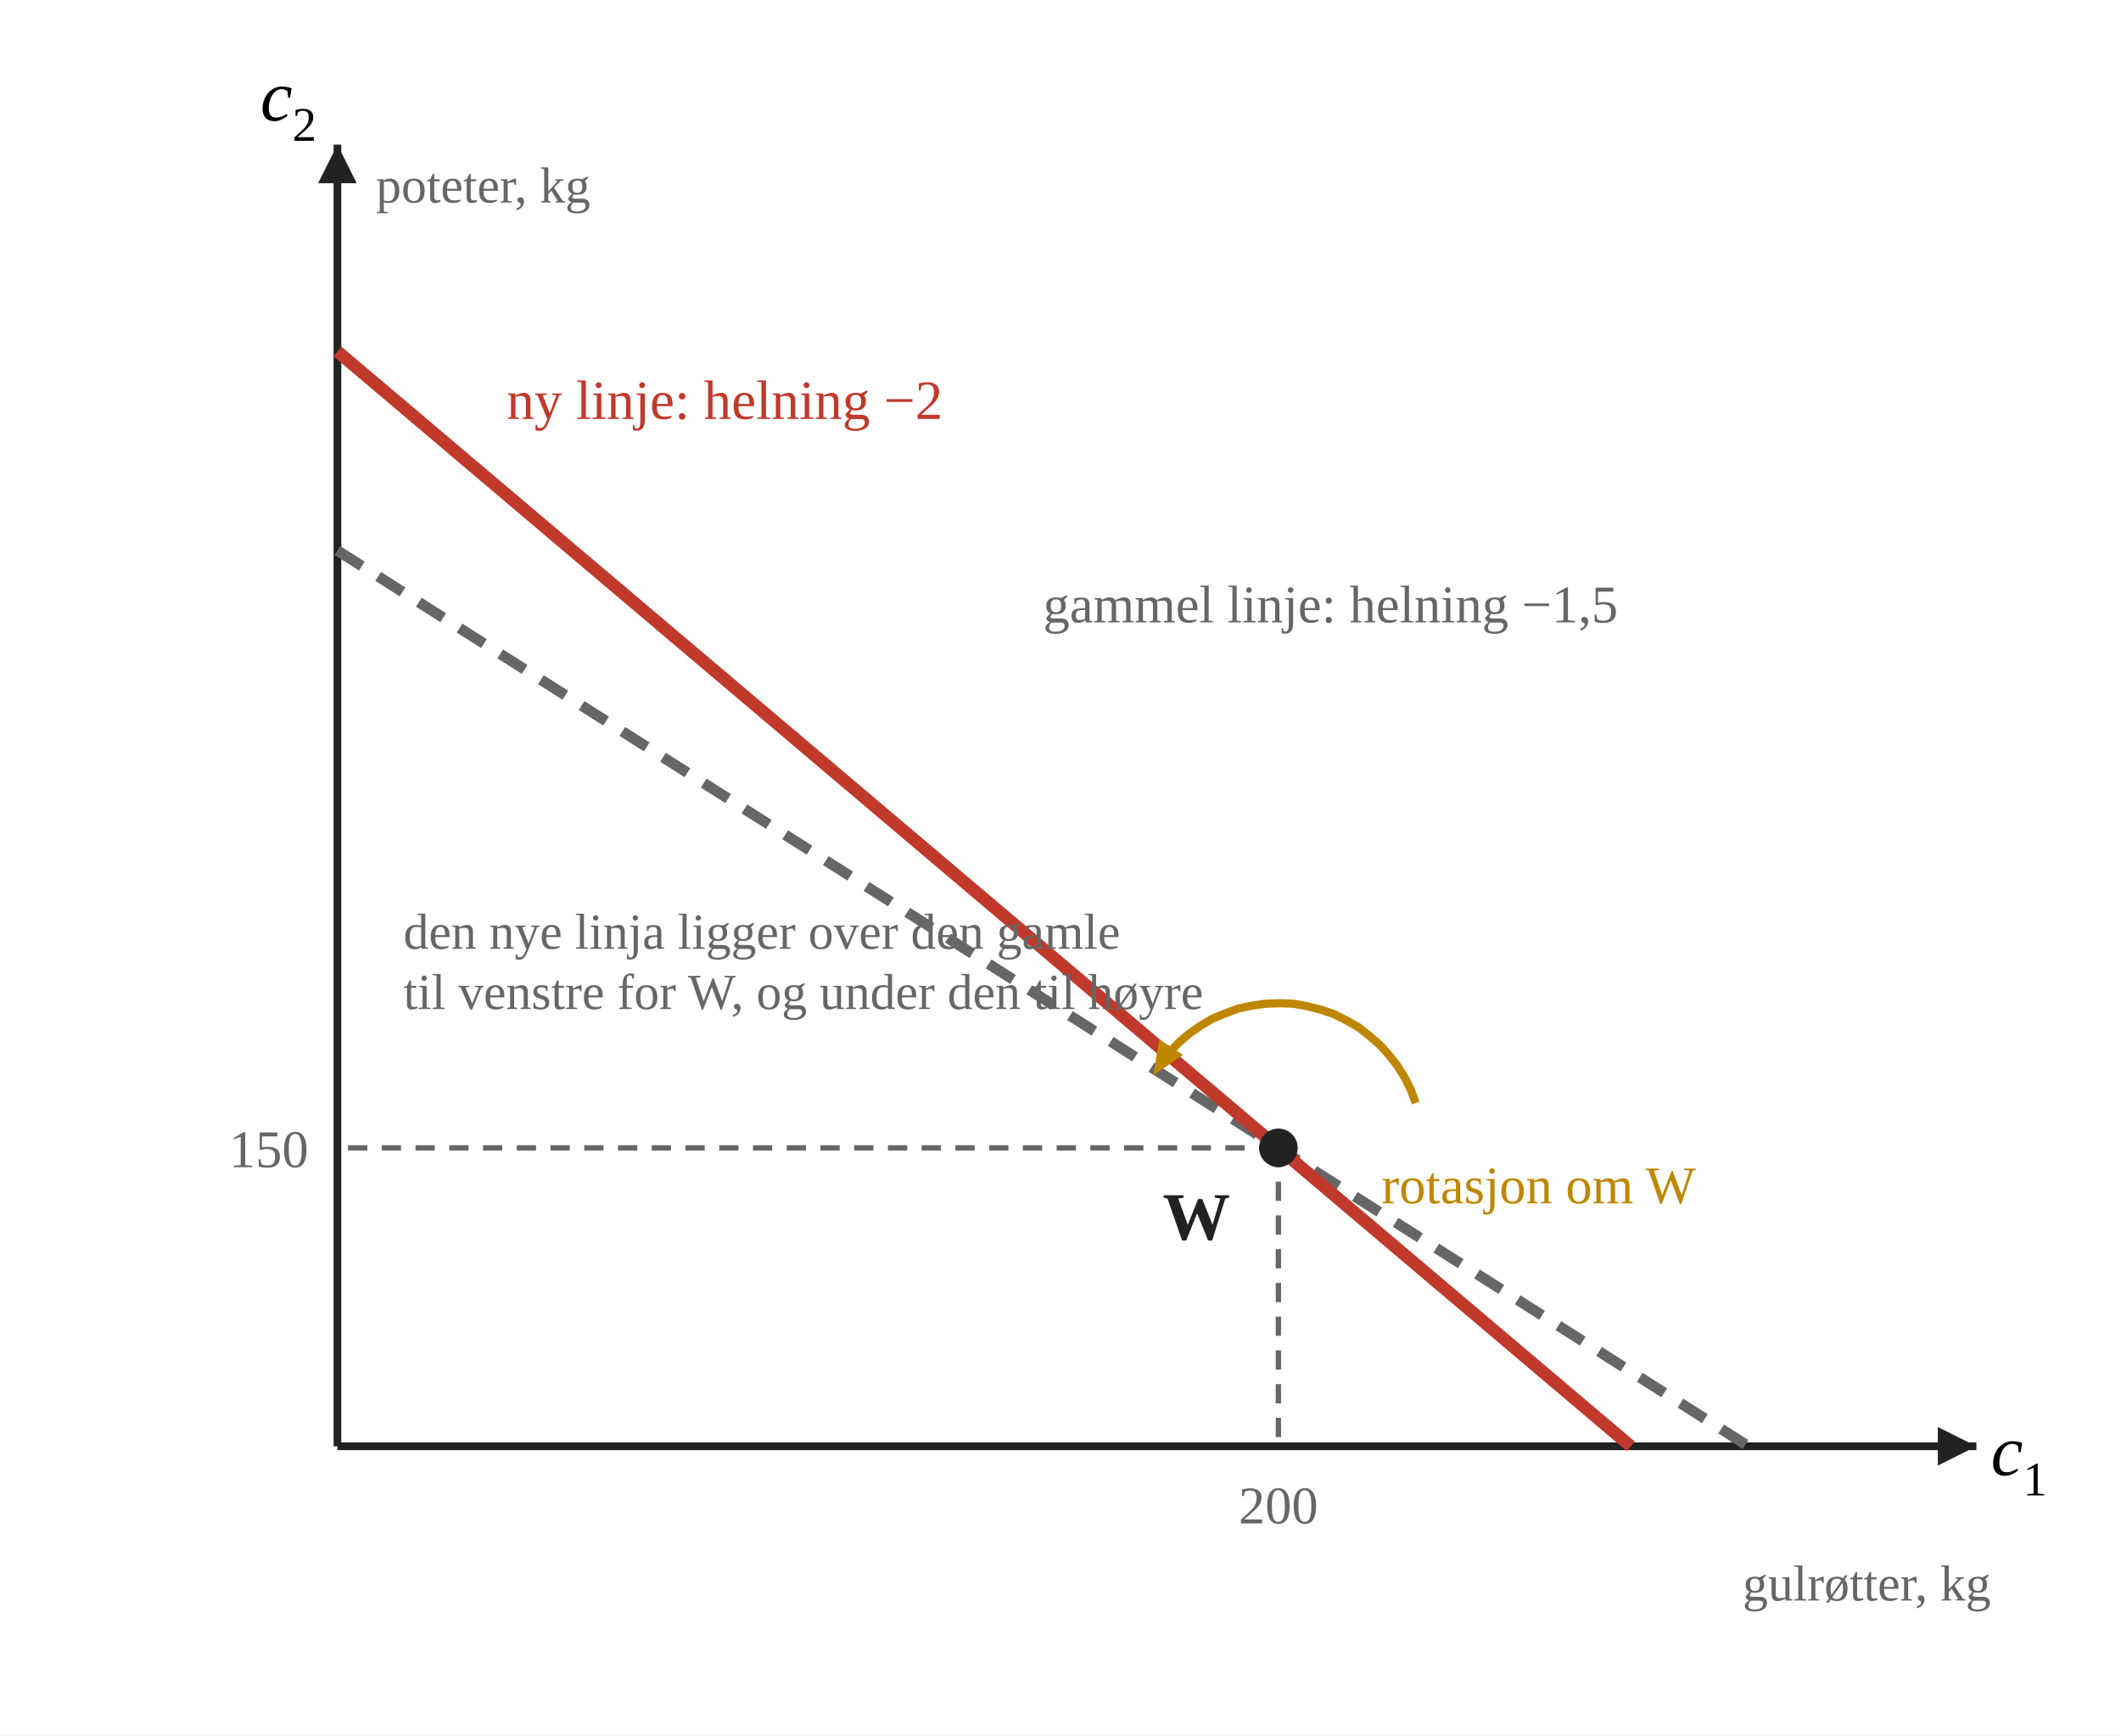
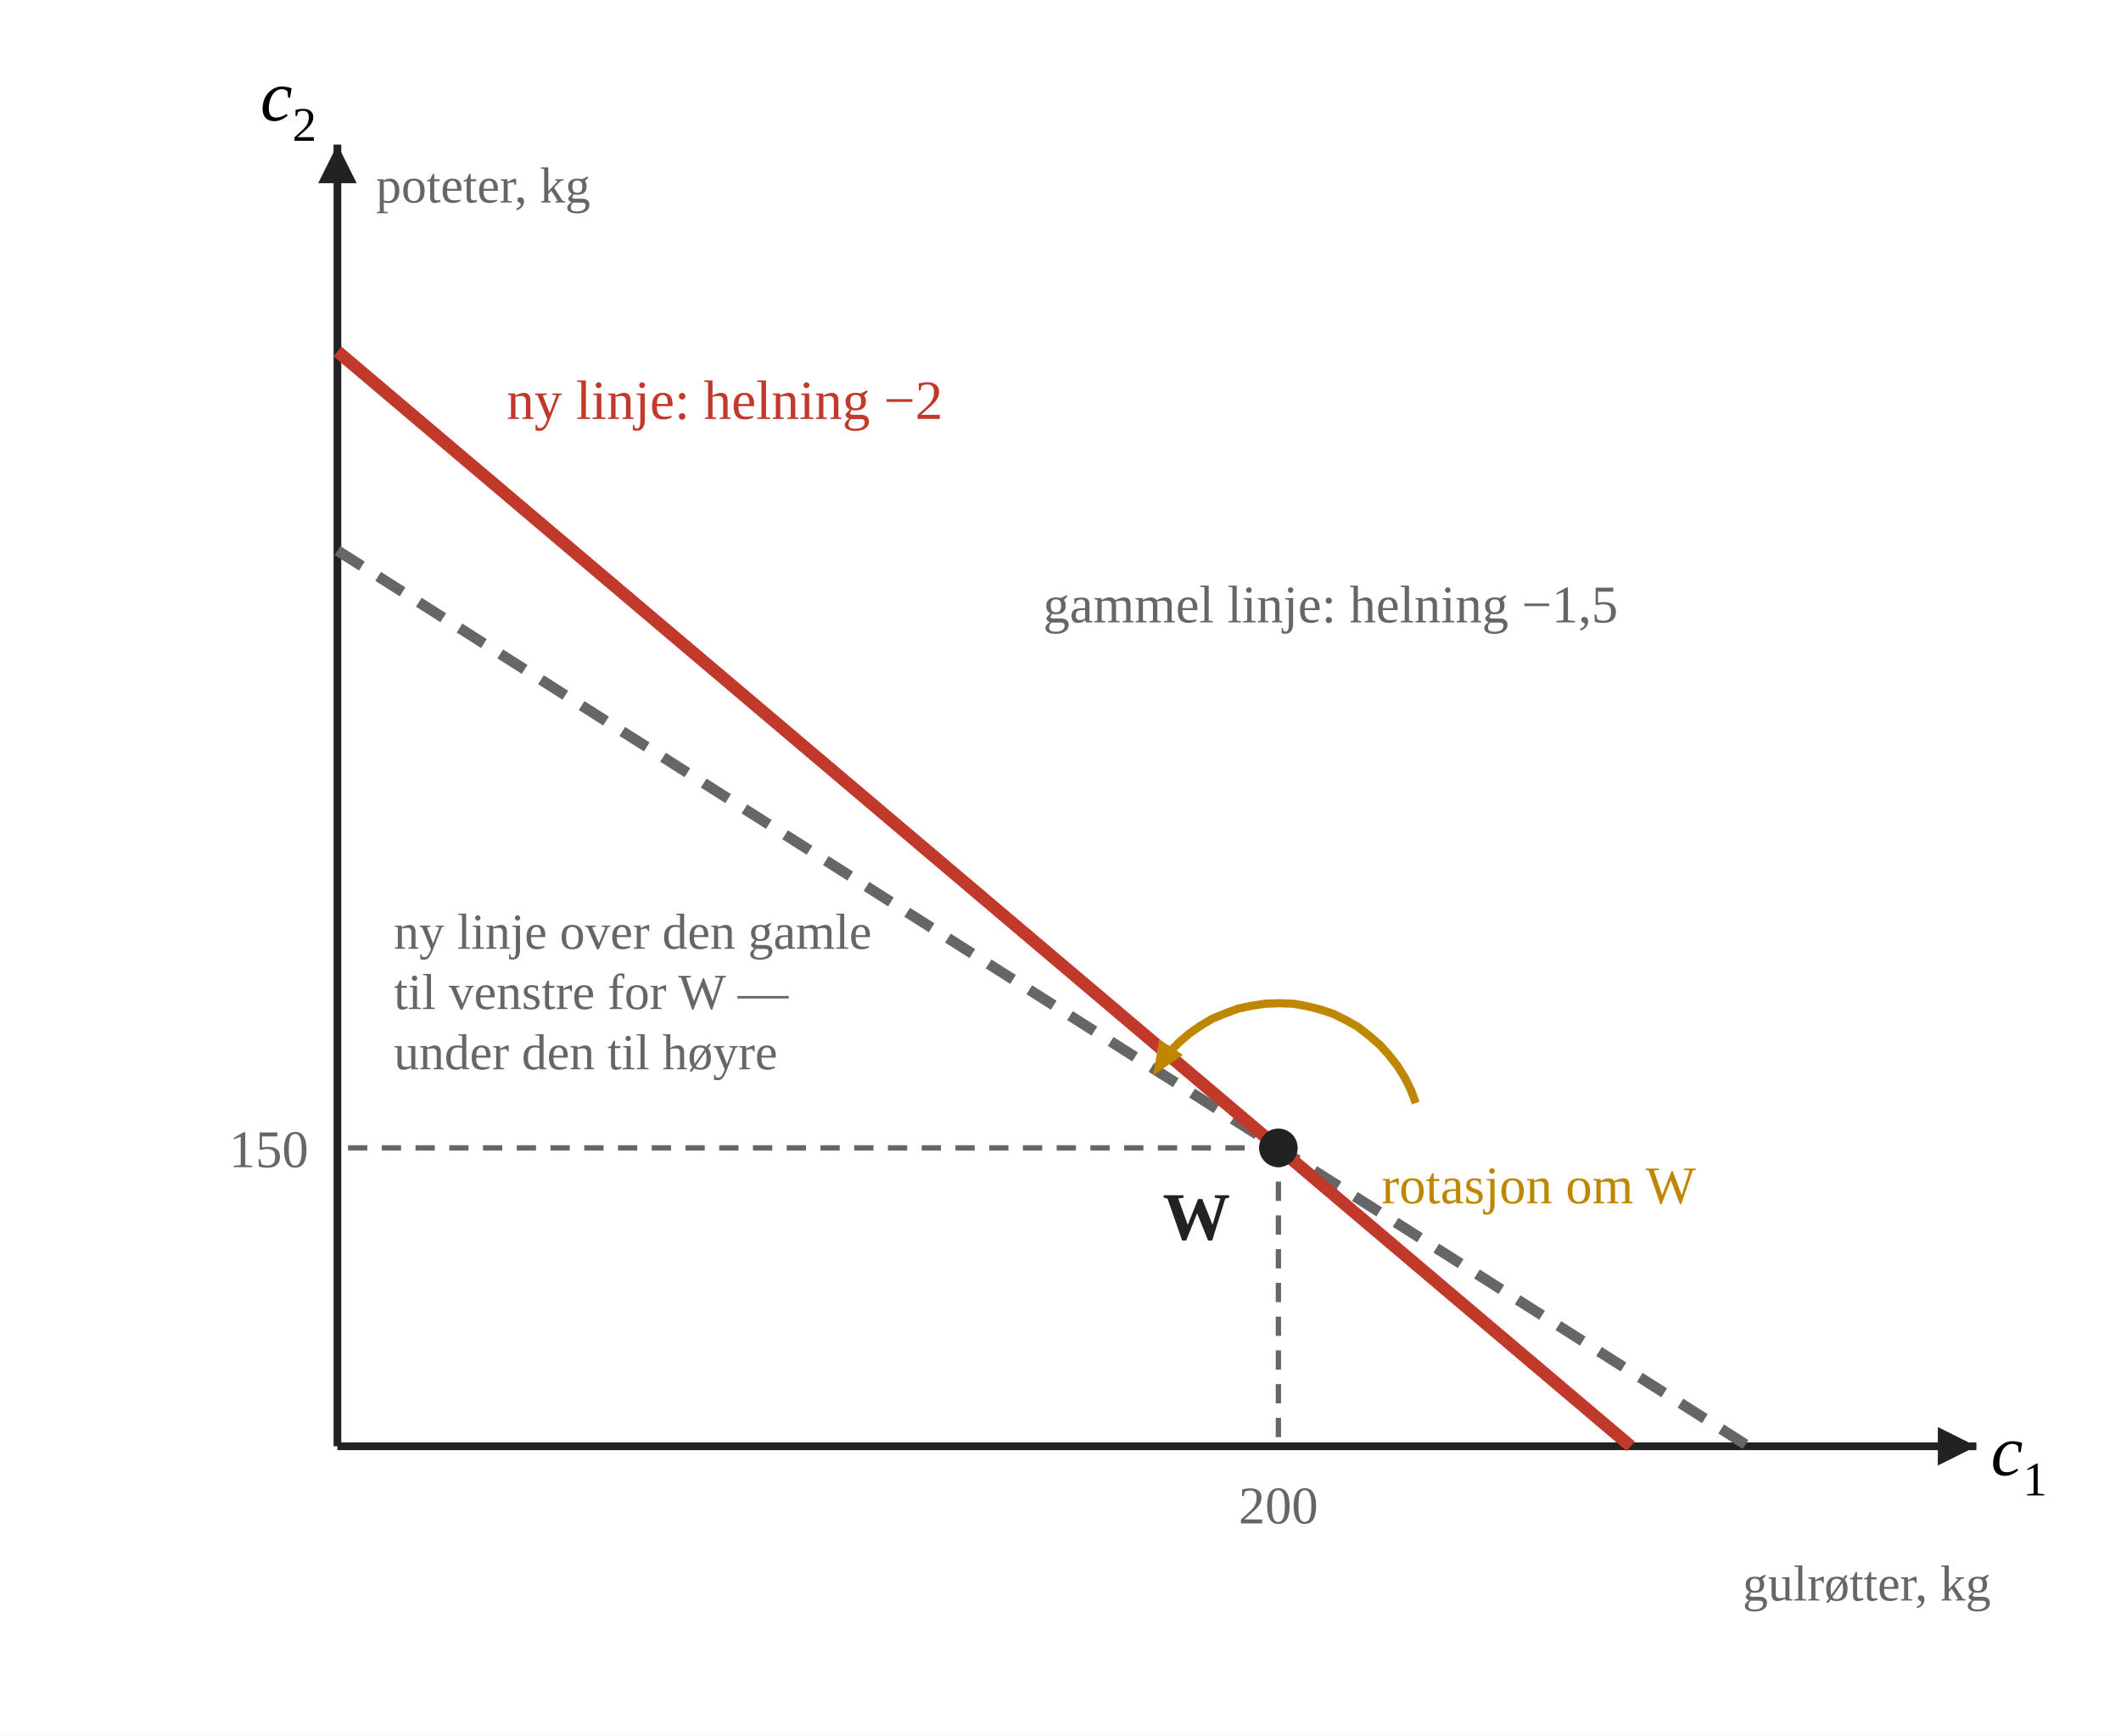
<svg xmlns="http://www.w3.org/2000/svg" viewBox="0 0 440 360" font-family="Georgia, 'Times New Roman', serif" role="img" aria-label="To budsjettlinjer gjennom det samme beholdningspunktet W. Den gamle går fra 450 kilo poteter til 300 kilo gulrøtter, med helning minus 1,5. Den nye går fra 550 kilo poteter til 275 kilo gulrøtter, med helning minus to. Begge krysser hverandre i W, hvor en rotasjonspil er tegnet. Den nye linja ligger over den gamle til venstre for W og under den til høyre.">
  <rect width="440" height="360" fill="#ffffff" />
  <line x1="70" y1="300" x2="410" y2="300" stroke="#222" stroke-width="1.6" />
  <line x1="70" y1="300" x2="70" y2="30" stroke="#222" stroke-width="1.6" />
  <polygon points="410,300 402,296 402,304" fill="#222" />
  <polygon points="70,30 66,38 74,38" fill="#222" />
  <text x="413.0" y="306.0" font-size="15" fill="#000" font-style="italic">c<tspan font-size="10" dy="4.2" font-style="normal">1</tspan>
  </text>
  <text x="54.0" y="25.0" font-size="15" fill="#000" font-style="italic">c<tspan font-size="10" dy="4.2" font-style="normal">2</tspan>
  </text>
  <text x="413.0" y="332.0" font-size="10.5" fill="#666" text-anchor="end">gulrøtter, kg</text>
  <text x="78.0" y="42.0" font-size="10.5" fill="#666">poteter, kg</text>
  <line x1="70.0" y1="114.2" x2="362.7" y2="300.0" stroke="#666" stroke-width="2.2" stroke-dasharray="6 4" />
  <line x1="70.0" y1="72.9" x2="338.3" y2="300.0" stroke="#c0392b" stroke-width="2.6" />
  <line x1="265.2" y1="238.1" x2="265.2" y2="300.0" stroke="#666" stroke-width="1.1" stroke-dasharray="4 3" />
  <line x1="265.2" y1="238.1" x2="70.0" y2="238.1" stroke="#666" stroke-width="1.1" stroke-dasharray="4 3" />
  <circle cx="265.2" cy="238.1" r="4" fill="#222" />
  <text x="241.2" y="257.1" font-size="14" font-weight="bold" fill="#222">W</text>
  <text x="265.2" y="316.0" font-size="11" fill="#666" text-anchor="middle">200</text>
  <text x="64.0" y="242.1" font-size="11" fill="#666" text-anchor="end">150</text>
  <polyline points="293.7,228.8 292.7,226.1 291.4,223.5 289.9,221.1 288.1,218.8 286.2,216.7 284.0,214.8 281.7,213.0 279.2,211.6 276.6,210.3 273.9,209.4 271.1,208.7 268.3,208.2 265.4,208.1 262.5,208.2 259.7,208.6 256.9,209.2 254.2,210.2 251.5,211.3 249.0,212.8 246.7,214.4 244.5,216.3 242.5,218.4 240.7,220.6" fill="none" stroke="#bf8700" stroke-width="1.7" />
  <line x1="240.7" y1="220.6" x2="243.0" y2="217.2" stroke="#bf8700" stroke-width="1.7" />
  <polygon points="239.2,223.1 240.5,215.6 245.4,218.8" fill="#bf8700" opacity="1.0" />
  <text x="105.1" y="86.9" font-size="11.5" fill="#c0392b">ny linje: helning −2</text>
  <text x="216.4" y="129.1" font-size="11" fill="#666">gammel linje: helning −1,5</text>
  <text x="286.6" y="249.6" font-size="11" fill="#bf8700">rotasjon om W</text>
-   <text x="83.7" y="196.8" font-size="10.5" fill="#666">den nye linja ligger over den gamle</text>
-   <text x="83.7" y="209.3" font-size="10.5" fill="#666">til venstre for W, og under den til høyre</text>
+   <text x="81.7" y="196.8" font-size="10.5" fill="#666">ny linje over den gamle</text>
+   <text x="81.7" y="209.3" font-size="10.5" fill="#666">til venstre for W —</text>
+   <text x="81.7" y="221.8" font-size="10.5" fill="#666">under den til høyre</text>
</svg>
